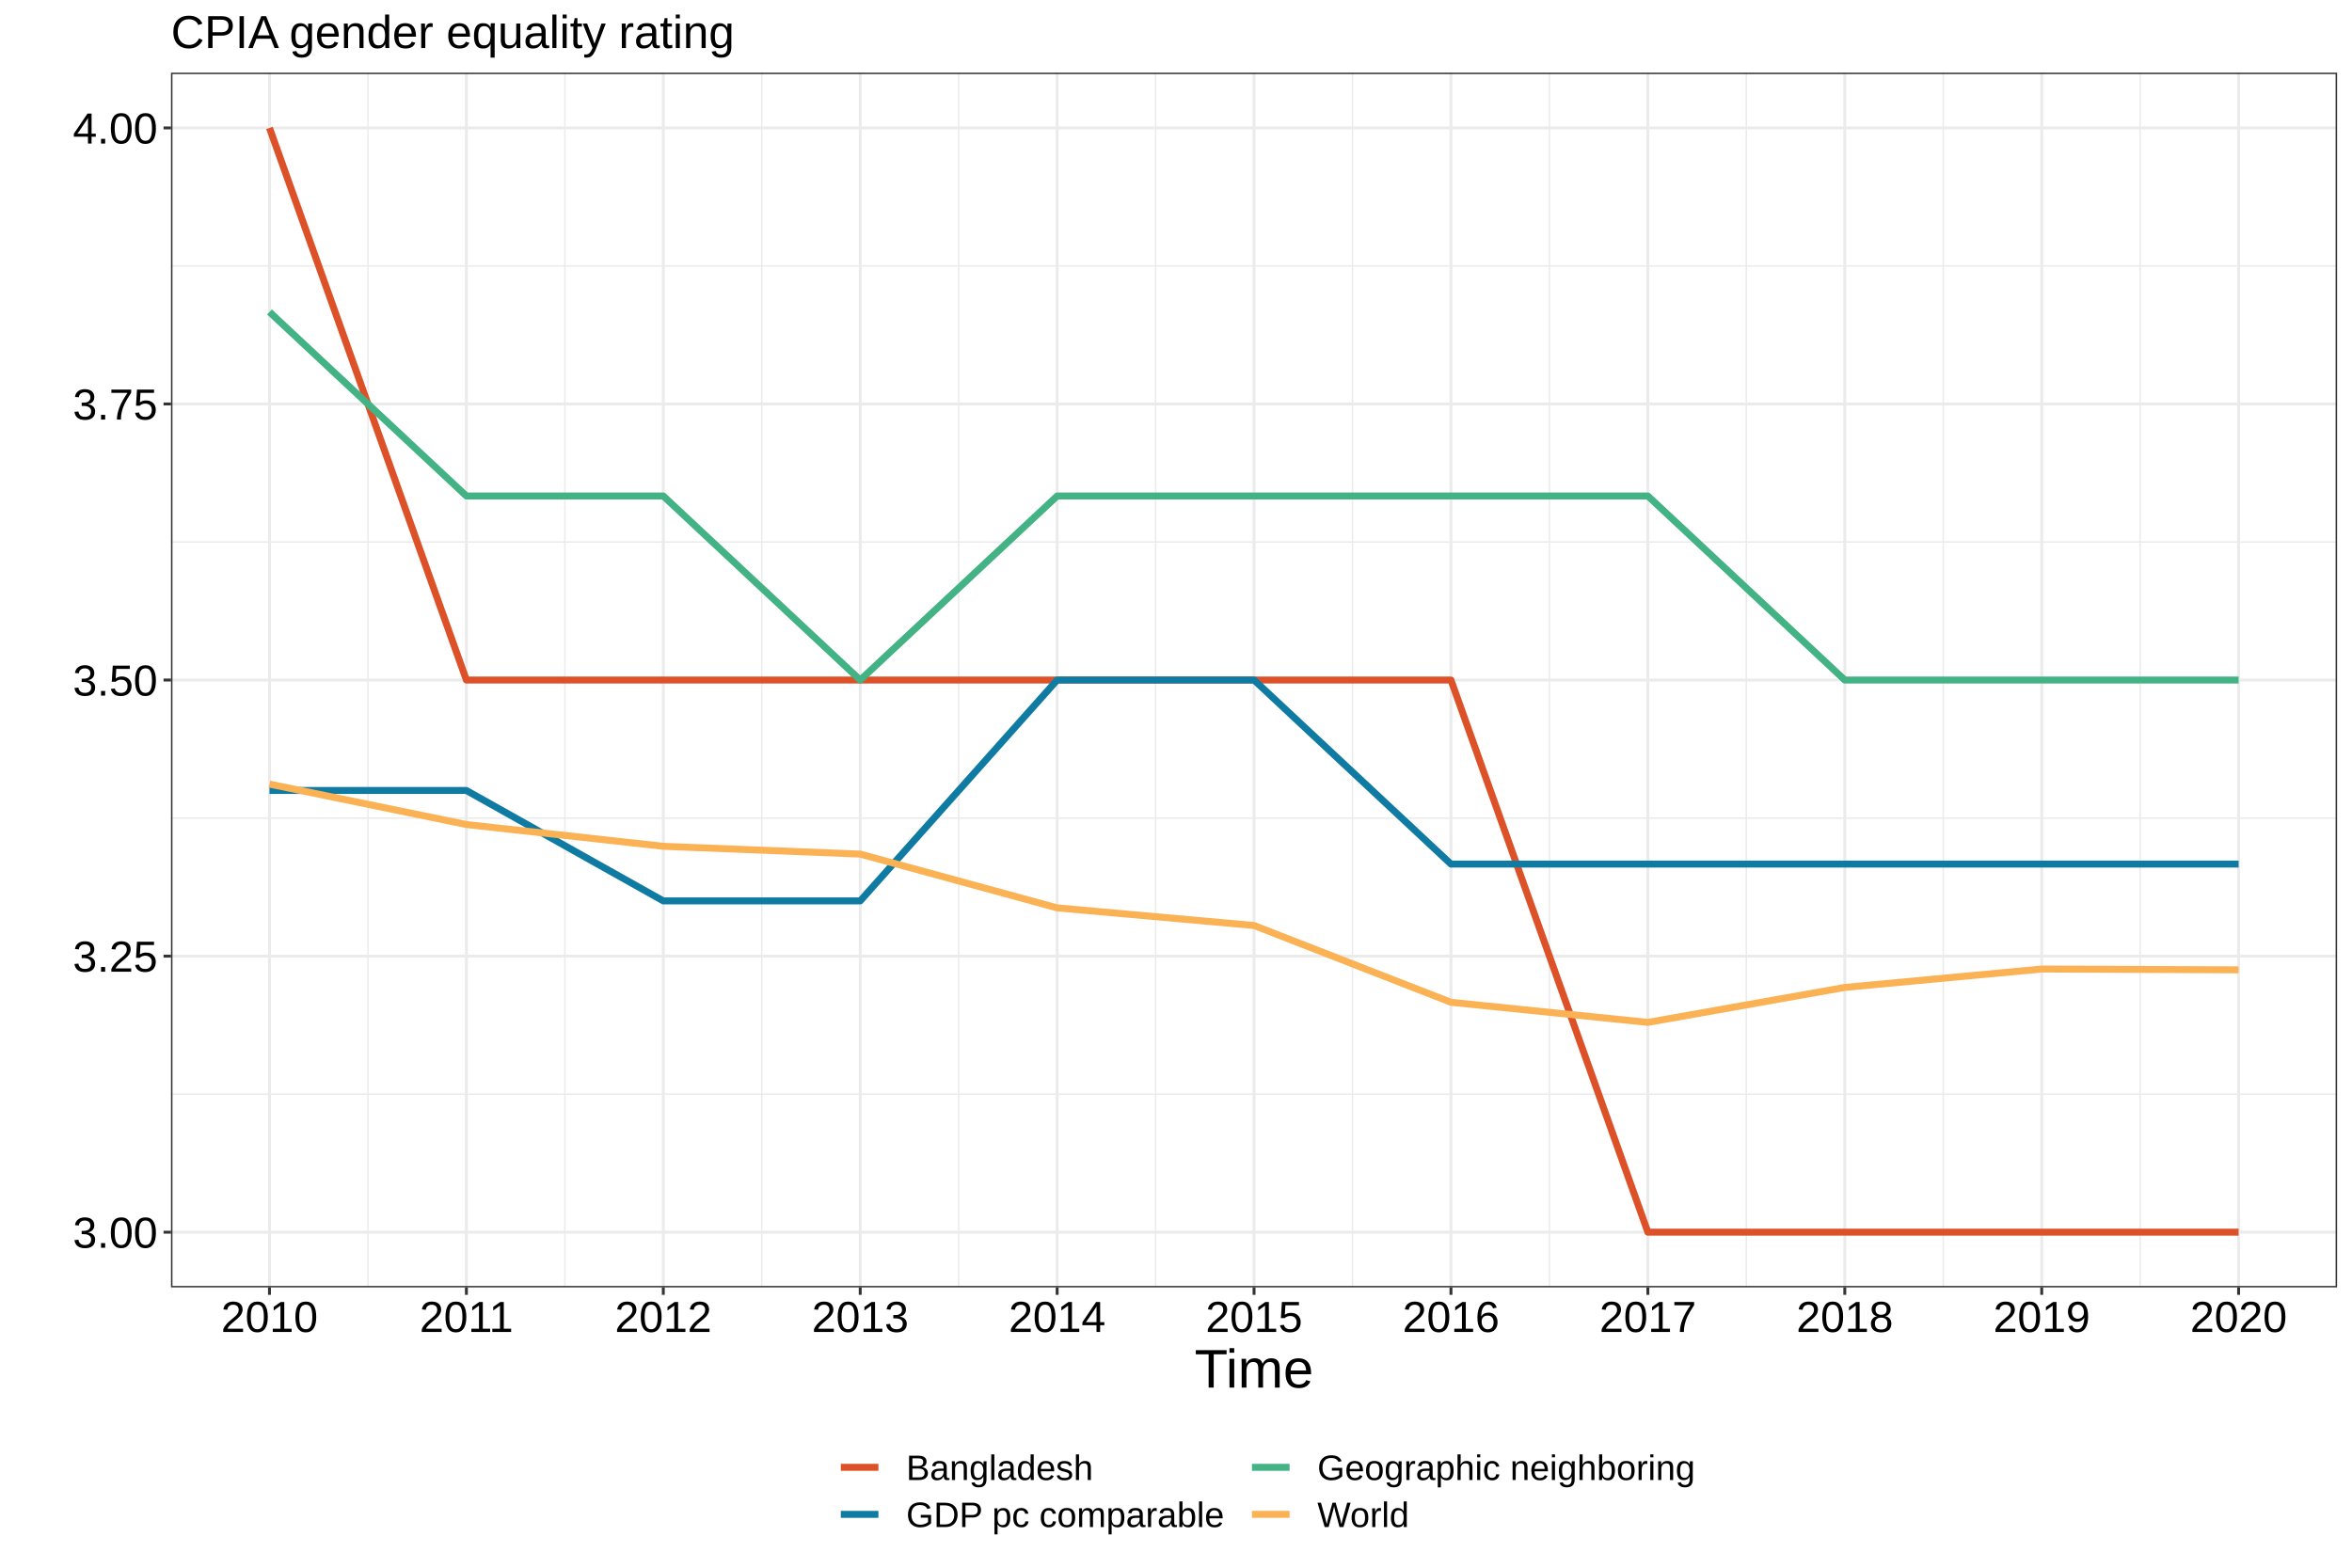
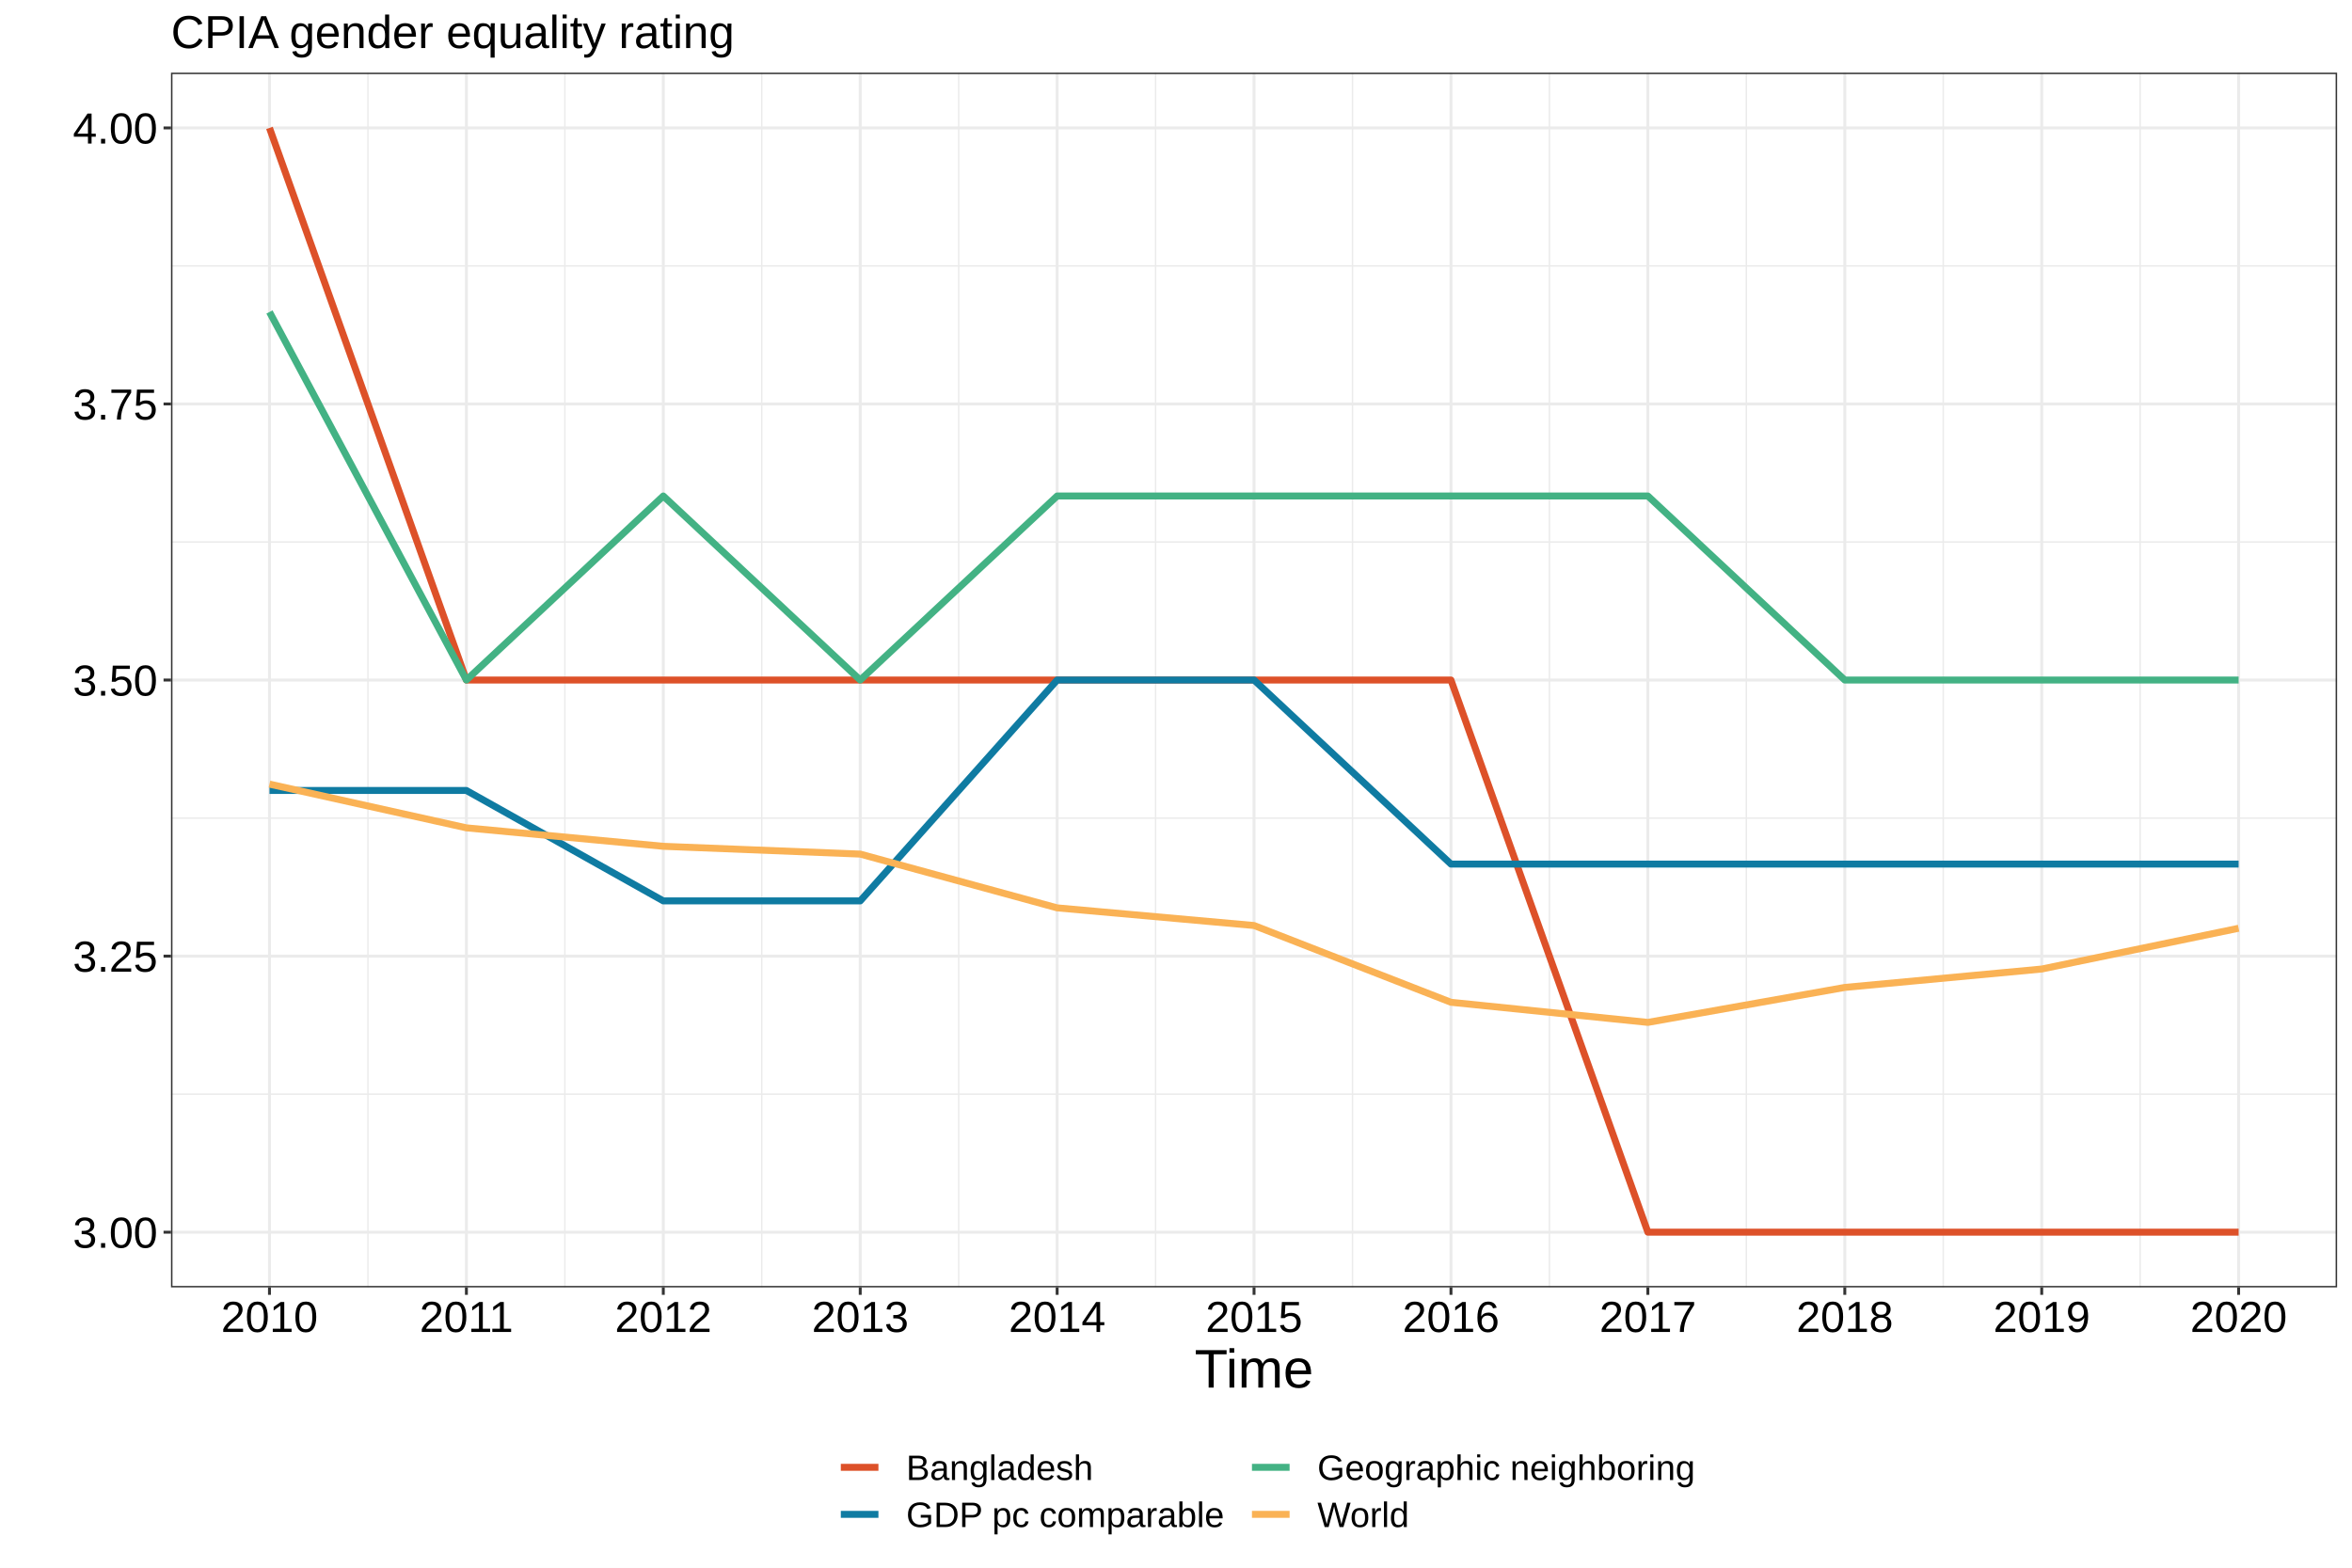
<svg xmlns="http://www.w3.org/2000/svg" class="svglite" width="864.00pt" height="576.00pt" viewBox="0 0 864.00 576.00">
  <defs>
    <style type="text/css">
    .svglite line, .svglite polyline, .svglite polygon, .svglite path, .svglite rect, .svglite circle {
      fill: none;
      stroke: #000000;
      stroke-linecap: round;
      stroke-linejoin: round;
      stroke-miterlimit: 10.00;
    }
    .svglite text {
      white-space: pre;
    }
  </style>
  </defs>
  <rect width="100%" height="100%" style="stroke: none; fill: #FFFFFF;" />
  <defs>
    <clipPath id="cpMC4wMHw4NjQuMDB8MC4wMHw1NzYuMDA=">
      <rect x="0.00" y="0.00" width="864.00" height="576.00" />
    </clipPath>
  </defs>
  <g clip-path="url(#cpMC4wMHw4NjQuMDB8MC4wMHw1NzYuMDA=)">
    <rect x="0" y="0.00" width="864.00" height="576.00" style="stroke-width: 1.07; stroke: #FFFFFF; fill: #FFFFFF;" />
  </g>
  <defs>
    <clipPath id="cpNjIuODJ8ODU4LjUyfDI2LjcxfDQ3My4wMQ==">
      <rect x="62.82" y="26.71" width="795.70" height="446.30" />
    </clipPath>
  </defs>
  <g clip-path="url(#cpNjIuODJ8ODU4LjUyfDI2LjcxfDQ3My4wMQ==)">
    <rect x="62.82" y="26.71" width="795.70" height="446.30" style="stroke-width: 1.07; stroke: none; fill: #FFFFFF;" />
    <polyline points="62.82,402.01 858.52,402.01 " style="stroke-width: 0.53; stroke: #EBEBEB; stroke-linecap: butt;" />
    <polyline points="62.82,300.58 858.52,300.58 " style="stroke-width: 0.53; stroke: #EBEBEB; stroke-linecap: butt;" />
    <polyline points="62.82,199.15 858.52,199.15 " style="stroke-width: 0.53; stroke: #EBEBEB; stroke-linecap: butt;" />
    <polyline points="62.82,97.71 858.52,97.71 " style="stroke-width: 0.53; stroke: #EBEBEB; stroke-linecap: butt;" />
    <polyline points="62.82,473.01 62.82,26.71 " style="stroke-width: 0.53; stroke: #EBEBEB; stroke-linecap: butt;" />
    <polyline points="135.16,473.01 135.16,26.71 " style="stroke-width: 0.53; stroke: #EBEBEB; stroke-linecap: butt;" />
    <polyline points="207.50,473.01 207.50,26.71 " style="stroke-width: 0.53; stroke: #EBEBEB; stroke-linecap: butt;" />
    <polyline points="279.83,473.01 279.83,26.71 " style="stroke-width: 0.53; stroke: #EBEBEB; stroke-linecap: butt;" />
    <polyline points="352.17,473.01 352.17,26.71 " style="stroke-width: 0.53; stroke: #EBEBEB; stroke-linecap: butt;" />
    <polyline points="424.50,473.01 424.50,26.71 " style="stroke-width: 0.53; stroke: #EBEBEB; stroke-linecap: butt;" />
    <polyline points="496.84,473.01 496.84,26.71 " style="stroke-width: 0.53; stroke: #EBEBEB; stroke-linecap: butt;" />
    <polyline points="569.18,473.01 569.18,26.71 " style="stroke-width: 0.53; stroke: #EBEBEB; stroke-linecap: butt;" />
    <polyline points="641.51,473.01 641.51,26.71 " style="stroke-width: 0.53; stroke: #EBEBEB; stroke-linecap: butt;" />
    <polyline points="713.85,473.01 713.85,26.71 " style="stroke-width: 0.53; stroke: #EBEBEB; stroke-linecap: butt;" />
    <polyline points="786.18,473.01 786.18,26.71 " style="stroke-width: 0.53; stroke: #EBEBEB; stroke-linecap: butt;" />
    <polyline points="858.52,473.01 858.52,26.71 " style="stroke-width: 0.53; stroke: #EBEBEB; stroke-linecap: butt;" />
    <polyline points="62.82,452.73 858.52,452.73 " style="stroke-width: 1.07; stroke: #EBEBEB; stroke-linecap: butt;" />
    <polyline points="62.82,351.30 858.52,351.30 " style="stroke-width: 1.07; stroke: #EBEBEB; stroke-linecap: butt;" />
    <polyline points="62.82,249.86 858.52,249.86 " style="stroke-width: 1.07; stroke: #EBEBEB; stroke-linecap: butt;" />
    <polyline points="62.82,148.43 858.52,148.43 " style="stroke-width: 1.07; stroke: #EBEBEB; stroke-linecap: butt;" />
    <polyline points="62.82,47.00 858.52,47.00 " style="stroke-width: 1.07; stroke: #EBEBEB; stroke-linecap: butt;" />
    <polyline points="98.99,473.01 98.99,26.71 " style="stroke-width: 1.07; stroke: #EBEBEB; stroke-linecap: butt;" />
    <polyline points="171.33,473.01 171.33,26.71 " style="stroke-width: 1.07; stroke: #EBEBEB; stroke-linecap: butt;" />
    <polyline points="243.66,473.01 243.66,26.71 " style="stroke-width: 1.07; stroke: #EBEBEB; stroke-linecap: butt;" />
    <polyline points="316.00,473.01 316.00,26.71 " style="stroke-width: 1.07; stroke: #EBEBEB; stroke-linecap: butt;" />
    <polyline points="388.34,473.01 388.34,26.71 " style="stroke-width: 1.07; stroke: #EBEBEB; stroke-linecap: butt;" />
    <polyline points="460.67,473.01 460.67,26.71 " style="stroke-width: 1.07; stroke: #EBEBEB; stroke-linecap: butt;" />
    <polyline points="533.01,473.01 533.01,26.71 " style="stroke-width: 1.07; stroke: #EBEBEB; stroke-linecap: butt;" />
    <polyline points="605.34,473.01 605.34,26.71 " style="stroke-width: 1.07; stroke: #EBEBEB; stroke-linecap: butt;" />
    <polyline points="677.68,473.01 677.68,26.71 " style="stroke-width: 1.07; stroke: #EBEBEB; stroke-linecap: butt;" />
    <polyline points="750.02,473.01 750.02,26.71 " style="stroke-width: 1.07; stroke: #EBEBEB; stroke-linecap: butt;" />
    <polyline points="822.35,473.01 822.35,26.71 " style="stroke-width: 1.07; stroke: #EBEBEB; stroke-linecap: butt;" />
    <polyline points="98.99,47.00 171.33,249.86 243.66,249.86 316.00,249.86 388.34,249.86 460.67,249.86 533.01,249.86 605.34,452.73 677.68,452.73 750.02,452.73 822.35,452.73 " style="stroke-width: 2.56; stroke: #DD5129; stroke-linecap: butt;" />
    <polyline points="98.99,290.44 171.33,290.44 243.66,331.01 316.00,331.01 388.34,249.86 460.67,249.86 533.01,317.48 605.34,317.48 677.68,317.48 750.02,317.48 822.35,317.48 " style="stroke-width: 2.56; stroke: #0F7BA2; stroke-linecap: butt;" />
-     <polyline points="98.99,114.62 171.33,182.24 243.66,182.24 316.00,249.86 388.34,182.24 460.67,182.24 533.01,182.24 605.34,182.24 677.68,249.86 750.02,249.86 822.35,249.86 " style="stroke-width: 2.56; stroke: #43B284; stroke-linecap: butt;" />
-     <polyline points="98.99,288.10 171.33,302.95 243.66,310.95 316.00,313.81 388.34,333.57 460.67,340.05 533.01,368.26 605.34,375.65 677.68,362.80 750.02,356.04 822.35,356.34 " style="stroke-width: 2.56; stroke: #FAB255; stroke-linecap: butt;" />
+     <polyline points="98.99,114.62 171.33,249.86 243.66,182.24 316.00,249.86 388.34,182.24 460.67,182.24 533.01,182.24 605.34,182.24 677.68,249.86 750.02,249.86 822.35,249.86 " style="stroke-width: 2.56; stroke: #43B284; stroke-linecap: butt;" />
+     <polyline points="98.99,288.10 171.33,304.17 243.66,310.95 316.00,313.81 388.34,333.57 460.67,340.05 533.01,368.26 605.34,375.65 677.68,362.80 750.02,356.04 822.35,341.06 " style="stroke-width: 2.56; stroke: #FAB255; stroke-linecap: butt;" />
    <rect x="62.82" y="26.71" width="795.70" height="446.30" style="stroke-width: 1.07; stroke: #333333;" />
  </g>
  <g clip-path="url(#cpMC4wMHw4NjQuMDB8MC4wMHw1NzYuMDA=)">
    <text x="57.89" y="458.46" text-anchor="end" style="font-size: 16.00px; font-family: &quot;Arial&quot;;" textLength="31.14px" lengthAdjust="spacingAndGlyphs">3.00</text>
    <text x="57.89" y="357.02" text-anchor="end" style="font-size: 16.00px; font-family: &quot;Arial&quot;;" textLength="31.14px" lengthAdjust="spacingAndGlyphs">3.25</text>
    <text x="57.89" y="255.59" text-anchor="end" style="font-size: 16.00px; font-family: &quot;Arial&quot;;" textLength="31.14px" lengthAdjust="spacingAndGlyphs">3.50</text>
    <text x="57.89" y="154.16" text-anchor="end" style="font-size: 16.00px; font-family: &quot;Arial&quot;;" textLength="31.14px" lengthAdjust="spacingAndGlyphs">3.75</text>
    <text x="57.89" y="52.73" text-anchor="end" style="font-size: 16.00px; font-family: &quot;Arial&quot;;" textLength="31.14px" lengthAdjust="spacingAndGlyphs">4.00</text>
    <polyline points="60.08,452.73 62.82,452.73 " style="stroke-width: 1.07; stroke: #333333; stroke-linecap: butt;" />
    <polyline points="60.08,351.30 62.82,351.30 " style="stroke-width: 1.07; stroke: #333333; stroke-linecap: butt;" />
    <polyline points="60.08,249.86 62.82,249.86 " style="stroke-width: 1.07; stroke: #333333; stroke-linecap: butt;" />
    <polyline points="60.08,148.43 62.82,148.43 " style="stroke-width: 1.07; stroke: #333333; stroke-linecap: butt;" />
    <polyline points="60.08,47.00 62.82,47.00 " style="stroke-width: 1.07; stroke: #333333; stroke-linecap: butt;" />
    <polyline points="98.99,475.75 98.99,473.01 " style="stroke-width: 1.07; stroke: #333333; stroke-linecap: butt;" />
    <polyline points="171.33,475.75 171.33,473.01 " style="stroke-width: 1.07; stroke: #333333; stroke-linecap: butt;" />
    <polyline points="243.66,475.75 243.66,473.01 " style="stroke-width: 1.07; stroke: #333333; stroke-linecap: butt;" />
    <polyline points="316.00,475.75 316.00,473.01 " style="stroke-width: 1.07; stroke: #333333; stroke-linecap: butt;" />
    <polyline points="388.34,475.75 388.34,473.01 " style="stroke-width: 1.07; stroke: #333333; stroke-linecap: butt;" />
    <polyline points="460.67,475.75 460.67,473.01 " style="stroke-width: 1.07; stroke: #333333; stroke-linecap: butt;" />
    <polyline points="533.01,475.75 533.01,473.01 " style="stroke-width: 1.07; stroke: #333333; stroke-linecap: butt;" />
    <polyline points="605.34,475.75 605.34,473.01 " style="stroke-width: 1.07; stroke: #333333; stroke-linecap: butt;" />
    <polyline points="677.68,475.75 677.68,473.01 " style="stroke-width: 1.07; stroke: #333333; stroke-linecap: butt;" />
    <polyline points="750.02,475.75 750.02,473.01 " style="stroke-width: 1.07; stroke: #333333; stroke-linecap: butt;" />
    <polyline points="822.35,475.75 822.35,473.01 " style="stroke-width: 1.07; stroke: #333333; stroke-linecap: butt;" />
    <text x="98.99" y="489.40" text-anchor="middle" style="font-size: 16.00px; font-family: &quot;Arial&quot;;" textLength="35.60px" lengthAdjust="spacingAndGlyphs">2010</text>
    <text x="171.33" y="489.40" text-anchor="middle" style="font-size: 16.00px; font-family: &quot;Arial&quot;;" textLength="34.41px" lengthAdjust="spacingAndGlyphs">2011</text>
    <text x="243.66" y="489.40" text-anchor="middle" style="font-size: 16.00px; font-family: &quot;Arial&quot;;" textLength="35.60px" lengthAdjust="spacingAndGlyphs">2012</text>
    <text x="316.00" y="489.40" text-anchor="middle" style="font-size: 16.00px; font-family: &quot;Arial&quot;;" textLength="35.60px" lengthAdjust="spacingAndGlyphs">2013</text>
    <text x="388.34" y="489.40" text-anchor="middle" style="font-size: 16.00px; font-family: &quot;Arial&quot;;" textLength="35.60px" lengthAdjust="spacingAndGlyphs">2014</text>
    <text x="460.67" y="489.40" text-anchor="middle" style="font-size: 16.00px; font-family: &quot;Arial&quot;;" textLength="35.60px" lengthAdjust="spacingAndGlyphs">2015</text>
    <text x="533.01" y="489.40" text-anchor="middle" style="font-size: 16.00px; font-family: &quot;Arial&quot;;" textLength="35.60px" lengthAdjust="spacingAndGlyphs">2016</text>
    <text x="605.34" y="489.40" text-anchor="middle" style="font-size: 16.00px; font-family: &quot;Arial&quot;;" textLength="35.60px" lengthAdjust="spacingAndGlyphs">2017</text>
    <text x="677.68" y="489.40" text-anchor="middle" style="font-size: 16.00px; font-family: &quot;Arial&quot;;" textLength="35.60px" lengthAdjust="spacingAndGlyphs">2018</text>
    <text x="750.02" y="489.40" text-anchor="middle" style="font-size: 16.00px; font-family: &quot;Arial&quot;;" textLength="35.60px" lengthAdjust="spacingAndGlyphs">2019</text>
    <text x="822.35" y="489.40" text-anchor="middle" style="font-size: 16.00px; font-family: &quot;Arial&quot;;" textLength="35.60px" lengthAdjust="spacingAndGlyphs">2020</text>
    <text x="460.67" y="509.83" text-anchor="middle" style="font-size: 20.00px; font-family: &quot;Arial&quot;;" textLength="43.70px" lengthAdjust="spacingAndGlyphs">Time</text>
    <rect x="293.19" y="525.00" width="334.96" height="45.52" style="stroke-width: 1.07; stroke: none; fill: #FFFFFF;" />
    <rect x="307.14" y="530.48" width="17.28" height="17.28" style="stroke-width: 1.07; stroke: none; fill: #FFFFFF;" />
    <line x1="308.87" y1="539.12" x2="322.69" y2="539.12" style="stroke-width: 2.56; stroke: #DD5129; stroke-linecap: butt;" />
    <rect x="307.14" y="547.76" width="17.28" height="17.28" style="stroke-width: 1.07; stroke: none; fill: #FFFFFF;" />
    <line x1="308.87" y1="556.40" x2="322.69" y2="556.40" style="stroke-width: 2.56; stroke: #0F7BA2; stroke-linecap: butt;" />
    <rect x="458.17" y="530.48" width="17.28" height="17.28" style="stroke-width: 1.07; stroke: none; fill: #FFFFFF;" />
    <line x1="459.90" y1="539.12" x2="473.73" y2="539.12" style="stroke-width: 2.56; stroke: #43B284; stroke-linecap: butt;" />
    <rect x="458.17" y="547.76" width="17.28" height="17.28" style="stroke-width: 1.07; stroke: none; fill: #FFFFFF;" />
    <line x1="459.90" y1="556.40" x2="473.73" y2="556.40" style="stroke-width: 2.56; stroke: #FAB255; stroke-linecap: butt;" />
    <text x="332.89" y="543.78" style="font-size: 13.00px; font-family: &quot;Arial&quot;;" textLength="68.67px" lengthAdjust="spacingAndGlyphs">Bangladesh</text>
    <text x="332.89" y="561.06" style="font-size: 13.00px; font-family: &quot;Arial&quot;;" textLength="116.82px" lengthAdjust="spacingAndGlyphs">GDP pc comparable</text>
    <text x="483.92" y="543.78" style="font-size: 13.00px; font-family: &quot;Arial&quot;;" textLength="138.75px" lengthAdjust="spacingAndGlyphs">Geographic neighboring</text>
    <text x="483.92" y="561.06" style="font-size: 13.00px; font-family: &quot;Arial&quot;;" textLength="33.71px" lengthAdjust="spacingAndGlyphs">World</text>
    <text x="62.82" y="17.65" style="font-size: 17.00px; font-family: &quot;Arial&quot;;" textLength="206.96px" lengthAdjust="spacingAndGlyphs">CPIA gender equality rating</text>
  </g>
</svg>
